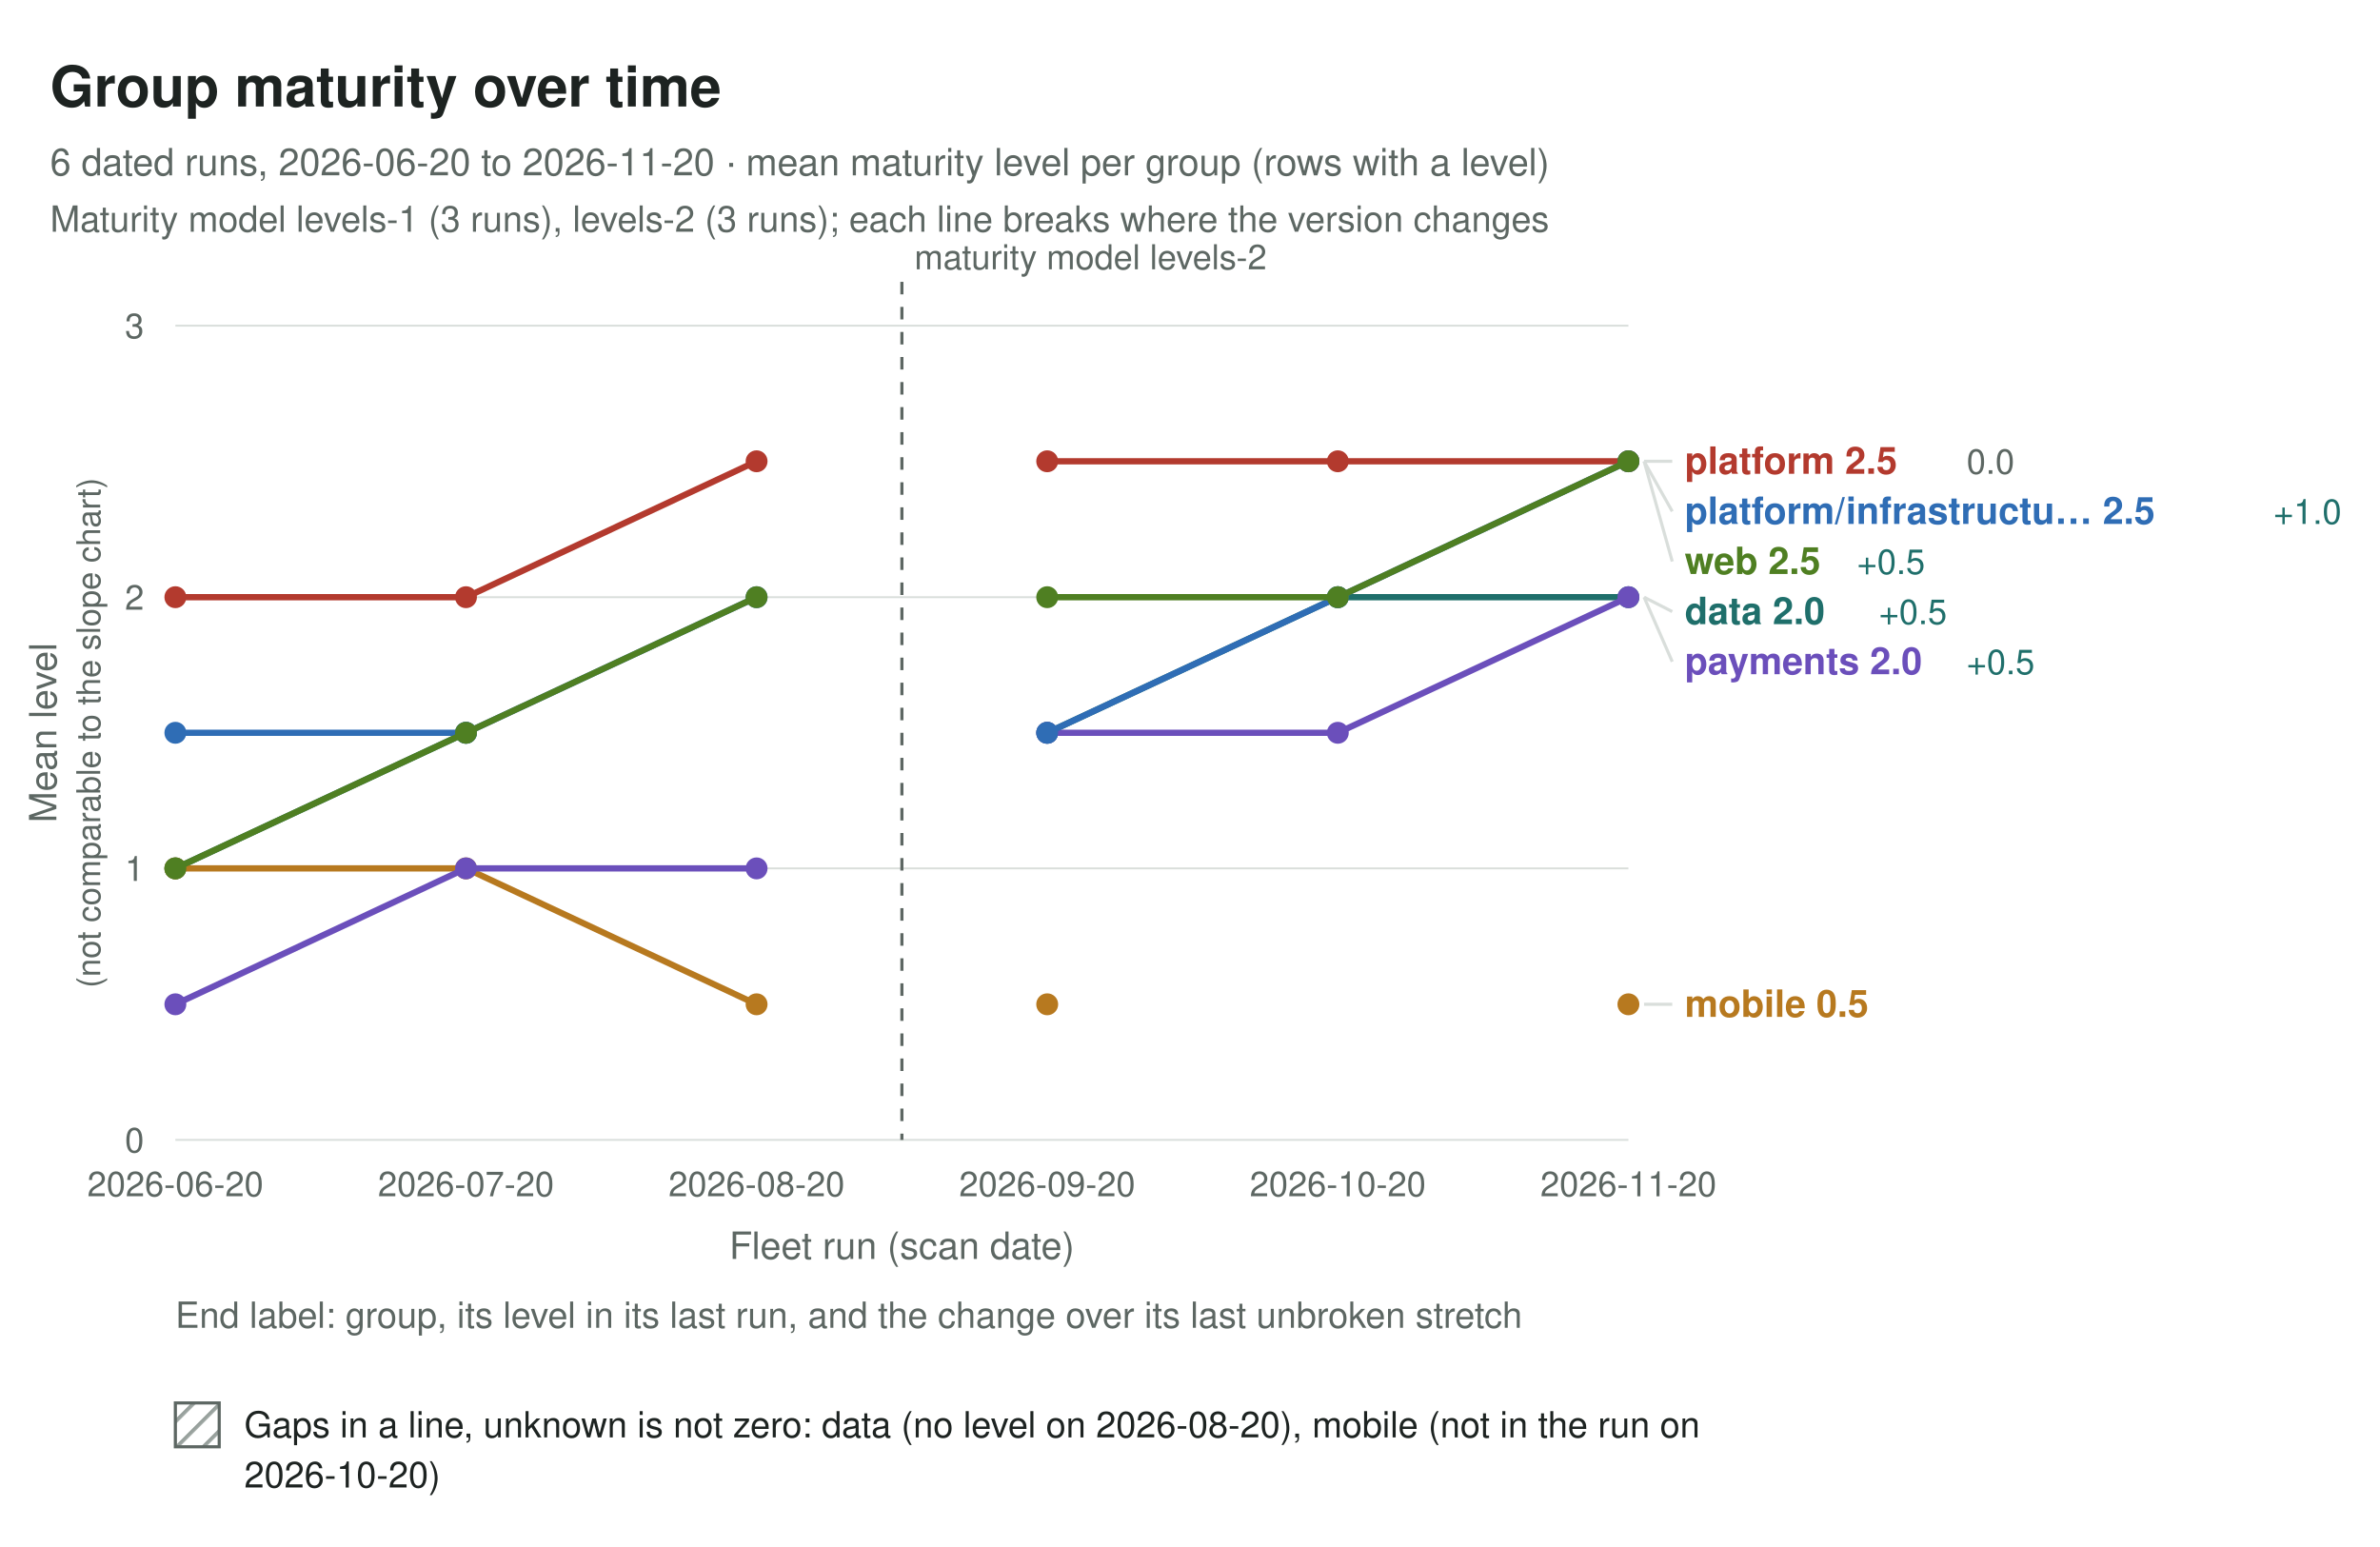
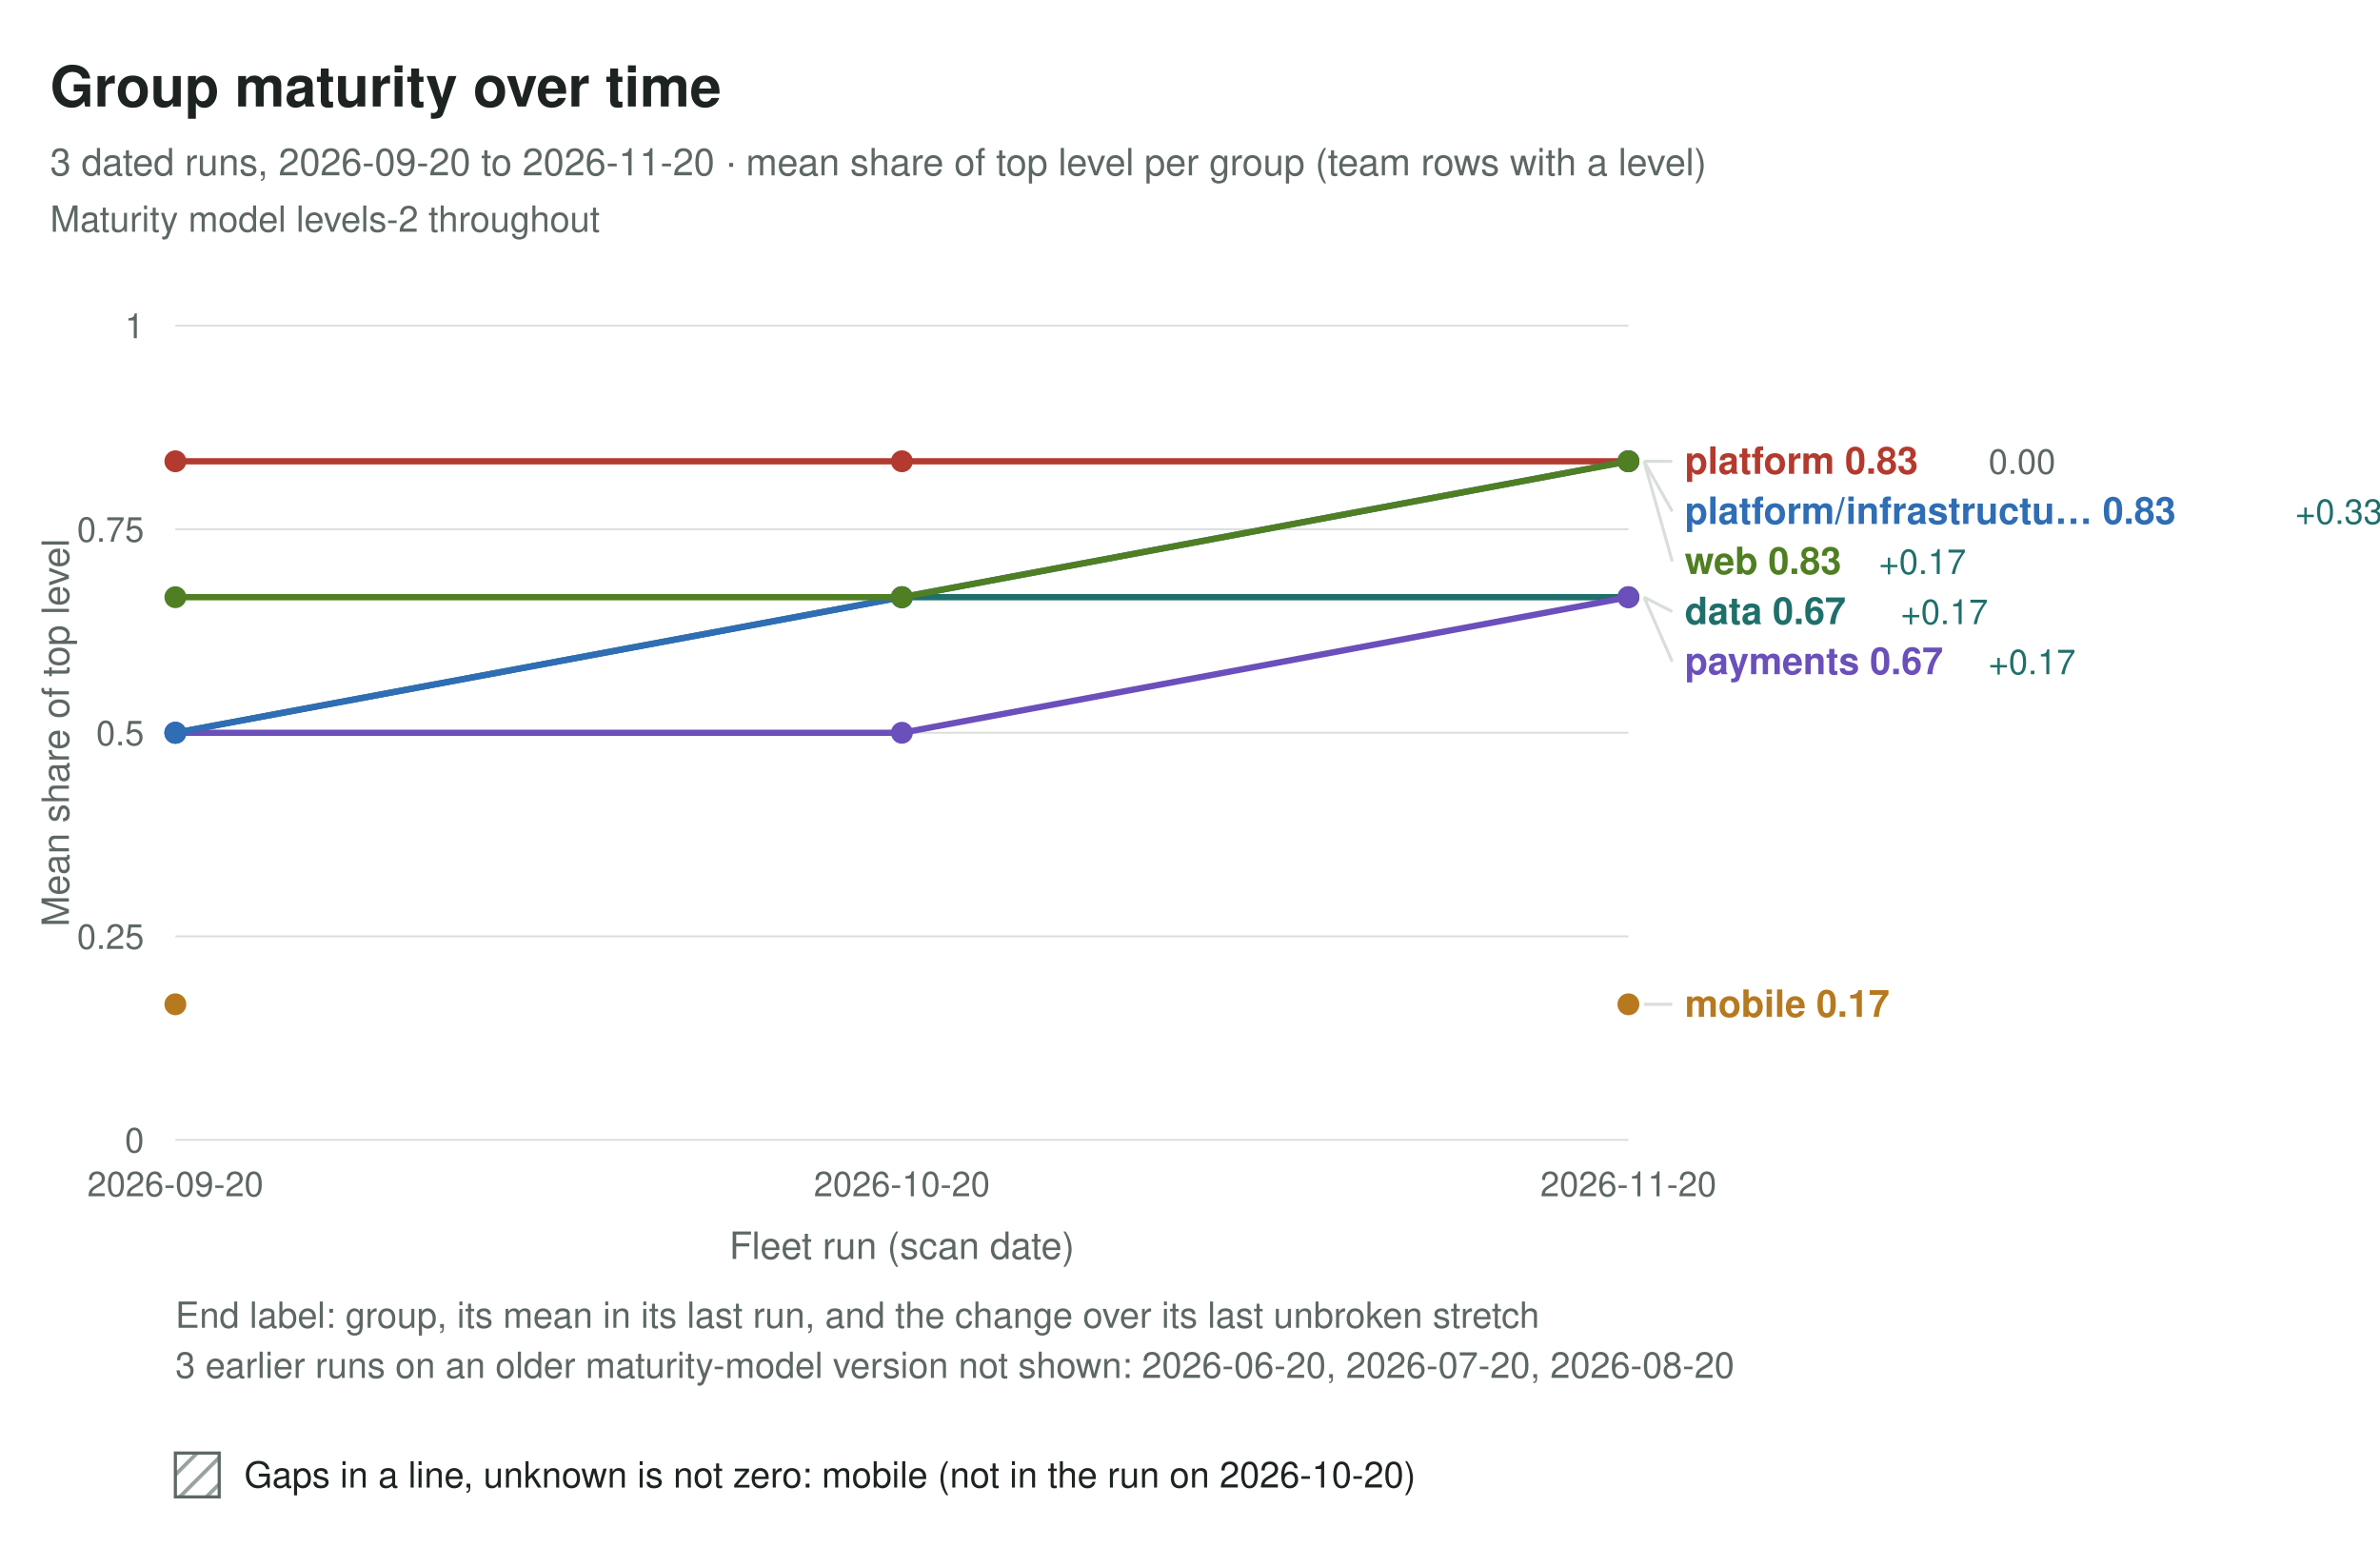
<svg xmlns="http://www.w3.org/2000/svg" viewBox="0 0 760 494" width="760" height="494" role="img">
  <style>text { font-family: -apple-system, BlinkMacSystemFont, "Segoe UI", Helvetica, Arial, sans-serif; }.t-bg,.f-bg{fill:#ffffff}.s-bg{stroke:#ffffff}.t-fg,.f-fg{fill:#1d2321}.s-fg{stroke:#1d2321}.t-muted,.f-muted{fill:#5d6763}.s-muted{stroke:#5d6763}.t-rule,.f-rule{fill:#d9dedb}.s-rule{stroke:#d9dedb}.t-accent,.f-accent{fill:#1f6f6b}.s-accent{stroke:#1f6f6b}.t-bad,.f-bad{fill:#b33a2e}.s-bad{stroke:#b33a2e}.t-warn,.f-warn{fill:#b7791f}.s-warn{stroke:#b7791f}.t-unk,.f-unk{fill:#9aa39f}.s-unk{stroke:#9aa39f}.t-series0,.f-series0{fill:#1f6f6b}.s-series0{stroke:#1f6f6b}.t-series1,.f-series1{fill:#b7791f}.s-series1{stroke:#b7791f}.t-series2,.f-series2{fill:#6b4fbb}.s-series2{stroke:#6b4fbb}.t-series3,.f-series3{fill:#b33a2e}.s-series3{stroke:#b33a2e}.t-series4,.f-series4{fill:#2f6db5}.s-series4{stroke:#2f6db5}.t-series5,.f-series5{fill:#4f7f22}.s-series5{stroke:#4f7f22}.t-series6,.f-series6{fill:#a8458a}.s-series6{stroke:#a8458a}.t-series7,.f-series7{fill:#5d6763}.s-series7{stroke:#5d6763}@media (prefers-color-scheme: dark){.t-bg,.f-bg{fill:#1a201e}.s-bg{stroke:#1a201e}.t-fg,.f-fg{fill:#e6ebe8}.s-fg{stroke:#e6ebe8}.t-muted,.f-muted{fill:#9aa5a0}.s-muted{stroke:#9aa5a0}.t-rule,.f-rule{fill:#2c3532}.s-rule{stroke:#2c3532}.t-accent,.f-accent{fill:#5fb8b1}.s-accent{stroke:#5fb8b1}.t-bad,.f-bad{fill:#ec7a6c}.s-bad{stroke:#ec7a6c}.t-warn,.f-warn{fill:#e0a84a}.s-warn{stroke:#e0a84a}.t-unk,.f-unk{fill:#5f6a66}.s-unk{stroke:#5f6a66}.t-series0,.f-series0{fill:#5fb8b1}.s-series0{stroke:#5fb8b1}.t-series1,.f-series1{fill:#e0a84a}.s-series1{stroke:#e0a84a}.t-series2,.f-series2{fill:#a993f0}.s-series2{stroke:#a993f0}.t-series3,.f-series3{fill:#ec7a6c}.s-series3{stroke:#ec7a6c}.t-series4,.f-series4{fill:#7fb0ec}.s-series4{stroke:#7fb0ec}.t-series5,.f-series5{fill:#9ccc6b}.s-series5{stroke:#9ccc6b}.t-series6,.f-series6{fill:#e08cc8}.s-series6{stroke:#e08cc8}.t-series7,.f-series7{fill:#b5bfba}.s-series7{stroke:#b5bfba}}</style>
  <defs>
    <pattern id="fleet-hatch" width="6" height="6" patternUnits="userSpaceOnUse" patternTransform="rotate(45)">
      <rect width="6" height="6" class="f-bg" />
      <line x1="0" y1="0" x2="0" y2="6" class="s-unk" stroke-width="2.4" />
    </pattern>
  </defs>
  <rect x="0" y="0" width="760" height="494" class="f-bg" />
  <text x="16.0" y="34.0" font-size="18" text-anchor="start" class="t-fg" font-weight="bold">Group maturity over time</text>
-   <text x="16.0" y="56.0" font-size="12" text-anchor="start" class="t-muted">6 dated runs, 2026-06-20 to 2026-11-20 · mean maturity level per group (rows with a level)</text>
-   <text x="16.0" y="74.0" font-size="11.5" text-anchor="start" class="t-muted">Maturity model levels-1 (3 runs), levels-2 (3 runs); each line breaks where the version changes</text>
+   <text x="16.0" y="56.0" font-size="12" text-anchor="start" class="t-muted">3 dated runs, 2026-09-20 to 2026-11-20 · mean share of top level per group (team rows with a level)</text>
+   <text x="16.0" y="74.0" font-size="11.5" text-anchor="start" class="t-muted">Maturity model levels-2 throughout</text>
  <line x1="56.0" y1="364.0" x2="520.0" y2="364.0" class="s-rule" stroke-width="0.6" />
  <text x="46.0" y="368.0" font-size="11" text-anchor="end" class="t-muted">0</text>
-   <line x1="56.0" y1="277.3" x2="520.0" y2="277.3" class="s-rule" stroke-width="0.6" />
-   <text x="46.0" y="281.3" font-size="11" text-anchor="end" class="t-muted">1</text>
-   <line x1="56.0" y1="190.7" x2="520.0" y2="190.7" class="s-rule" stroke-width="0.6" />
-   <text x="46.0" y="194.7" font-size="11" text-anchor="end" class="t-muted">2</text>
+   <line x1="56.0" y1="299.0" x2="520.0" y2="299.0" class="s-rule" stroke-width="0.6" />
+   <text x="46.0" y="303.0" font-size="11" text-anchor="end" class="t-muted">0.25</text>
+   <line x1="56.0" y1="234.0" x2="520.0" y2="234.0" class="s-rule" stroke-width="0.6" />
+   <text x="46.0" y="238.0" font-size="11" text-anchor="end" class="t-muted">0.5</text>
+   <line x1="56.0" y1="169.0" x2="520.0" y2="169.0" class="s-rule" stroke-width="0.6" />
+   <text x="46.0" y="173.0" font-size="11" text-anchor="end" class="t-muted">0.75</text>
  <line x1="56.0" y1="104.0" x2="520.0" y2="104.0" class="s-rule" stroke-width="0.6" />
-   <text x="46.0" y="108.0" font-size="11" text-anchor="end" class="t-muted">3</text>
-   <text x="56.0" y="382.0" font-size="11" text-anchor="middle" class="t-muted">2026-06-20</text>
-   <text x="148.8" y="382.0" font-size="11" text-anchor="middle" class="t-muted">2026-07-20</text>
-   <text x="241.6" y="382.0" font-size="11" text-anchor="middle" class="t-muted">2026-08-20</text>
-   <text x="334.4" y="382.0" font-size="11" text-anchor="middle" class="t-muted">2026-09-20</text>
-   <text x="427.2" y="382.0" font-size="11" text-anchor="middle" class="t-muted">2026-10-20</text>
+   <text x="46.0" y="108.0" font-size="11" text-anchor="end" class="t-muted">1</text>
+   <text x="56.0" y="382.0" font-size="11" text-anchor="middle" class="t-muted">2026-09-20</text>
+   <text x="288.0" y="382.0" font-size="11" text-anchor="middle" class="t-muted">2026-10-20</text>
  <text x="520.0" y="382.0" font-size="11" text-anchor="middle" class="t-muted">2026-11-20</text>
-   <line x1="288.0" y1="90.0" x2="288.0" y2="364.0" class="s-muted" stroke-dasharray="4 4" />
-   <text x="292.0" y="86.0" font-size="11" text-anchor="start" class="t-muted">maturity model levels-2</text>
-   <polyline points="56.0,277.3 148.8,234.0" fill="none" class="s-series0" stroke-width="2" />
-   <circle cx="56.0" cy="277.3" r="3.5" class="f-series0" />
-   <circle cx="148.8" cy="234.0" r="3.5" class="f-series0" />
-   <polyline points="334.4,234.0 427.2,190.7 520.0,190.7" fill="none" class="s-series0" stroke-width="2" />
-   <circle cx="334.4" cy="234.0" r="3.5" class="f-series0" />
-   <circle cx="427.2" cy="190.7" r="3.5" class="f-series0" />
+   <polyline points="56.0,234.0 288.0,190.7 520.0,190.7" fill="none" class="s-series0" stroke-width="2" />
+   <circle cx="56.0" cy="234.0" r="3.5" class="f-series0" />
+   <circle cx="288.0" cy="190.7" r="3.5" class="f-series0" />
  <circle cx="520.0" cy="190.7" r="3.5" class="f-series0" />
-   <polyline points="56.0,277.3 148.8,277.3 241.6,320.7" fill="none" class="s-series1" stroke-width="2" />
-   <circle cx="56.0" cy="277.3" r="3.5" class="f-series1" />
-   <circle cx="148.8" cy="277.3" r="3.5" class="f-series1" />
-   <circle cx="241.6" cy="320.7" r="3.5" class="f-series1" />
-   <circle cx="334.4" cy="320.7" r="3.5" class="f-series1" />
+   <circle cx="56.0" cy="320.7" r="3.5" class="f-series1" />
  <circle cx="520.0" cy="320.7" r="3.5" class="f-series1" />
-   <polyline points="56.0,320.7 148.8,277.3 241.6,277.3" fill="none" class="s-series2" stroke-width="2" />
-   <circle cx="56.0" cy="320.7" r="3.5" class="f-series2" />
-   <circle cx="148.8" cy="277.3" r="3.5" class="f-series2" />
-   <circle cx="241.6" cy="277.3" r="3.5" class="f-series2" />
-   <polyline points="334.4,234.0 427.2,234.0 520.0,190.7" fill="none" class="s-series2" stroke-width="2" />
-   <circle cx="334.4" cy="234.0" r="3.5" class="f-series2" />
-   <circle cx="427.2" cy="234.0" r="3.5" class="f-series2" />
+   <polyline points="56.0,234.0 288.0,234.0 520.0,190.7" fill="none" class="s-series2" stroke-width="2" />
+   <circle cx="56.0" cy="234.0" r="3.5" class="f-series2" />
+   <circle cx="288.0" cy="234.0" r="3.5" class="f-series2" />
  <circle cx="520.0" cy="190.7" r="3.5" class="f-series2" />
-   <polyline points="56.0,190.7 148.8,190.7 241.6,147.3" fill="none" class="s-series3" stroke-width="2" />
-   <circle cx="56.0" cy="190.7" r="3.5" class="f-series3" />
-   <circle cx="148.8" cy="190.7" r="3.5" class="f-series3" />
-   <circle cx="241.6" cy="147.3" r="3.5" class="f-series3" />
-   <polyline points="334.4,147.3 427.2,147.3 520.0,147.3" fill="none" class="s-series3" stroke-width="2" />
-   <circle cx="334.4" cy="147.3" r="3.5" class="f-series3" />
-   <circle cx="427.2" cy="147.3" r="3.5" class="f-series3" />
+   <polyline points="56.0,147.3 288.0,147.3 520.0,147.3" fill="none" class="s-series3" stroke-width="2" />
+   <circle cx="56.0" cy="147.3" r="3.5" class="f-series3" />
+   <circle cx="288.0" cy="147.3" r="3.5" class="f-series3" />
  <circle cx="520.0" cy="147.3" r="3.5" class="f-series3" />
-   <polyline points="56.0,234.0 148.8,234.0 241.6,190.7" fill="none" class="s-series4" stroke-width="2" />
+   <polyline points="56.0,234.0 288.0,190.7 520.0,147.3" fill="none" class="s-series4" stroke-width="2" />
  <circle cx="56.0" cy="234.0" r="3.5" class="f-series4" />
-   <circle cx="148.8" cy="234.0" r="3.5" class="f-series4" />
-   <circle cx="241.6" cy="190.7" r="3.5" class="f-series4" />
-   <polyline points="334.4,234.0 427.2,190.7 520.0,147.3" fill="none" class="s-series4" stroke-width="2" />
-   <circle cx="334.4" cy="234.0" r="3.5" class="f-series4" />
-   <circle cx="427.2" cy="190.7" r="3.5" class="f-series4" />
+   <circle cx="288.0" cy="190.7" r="3.5" class="f-series4" />
  <circle cx="520.0" cy="147.3" r="3.5" class="f-series4" />
-   <polyline points="56.0,277.3 148.8,234.0 241.6,190.7" fill="none" class="s-series5" stroke-width="2" />
-   <circle cx="56.0" cy="277.3" r="3.5" class="f-series5" />
-   <circle cx="148.8" cy="234.0" r="3.5" class="f-series5" />
-   <circle cx="241.6" cy="190.7" r="3.5" class="f-series5" />
-   <polyline points="334.4,190.7 427.2,190.7 520.0,147.3" fill="none" class="s-series5" stroke-width="2" />
-   <circle cx="334.4" cy="190.7" r="3.5" class="f-series5" />
-   <circle cx="427.2" cy="190.7" r="3.5" class="f-series5" />
+   <polyline points="56.0,190.7 288.0,190.7 520.0,147.3" fill="none" class="s-series5" stroke-width="2" />
+   <circle cx="56.0" cy="190.7" r="3.5" class="f-series5" />
+   <circle cx="288.0" cy="190.7" r="3.5" class="f-series5" />
  <circle cx="520.0" cy="147.3" r="3.5" class="f-series5" />
  <line x1="525.0" y1="190.7" x2="534.0" y2="195.3" class="s-rule" stroke-width="1" />
-   <text x="538.0" y="199.3" font-size="12.0" text-anchor="start" class="t-series0" font-weight="600">data 2.0</text>
-   <text x="600.0" y="199.3" font-size="11" text-anchor="start" class="t-accent">+0.5</text>
+   <text x="538.0" y="199.3" font-size="12.0" text-anchor="start" class="t-series0" font-weight="600">data 0.67</text>
+   <text x="607.0" y="199.3" font-size="11" text-anchor="start" class="t-accent">+0.17</text>
  <line x1="525.0" y1="320.7" x2="534.0" y2="320.7" class="s-rule" stroke-width="1" />
-   <text x="538.0" y="324.7" font-size="12.0" text-anchor="start" class="t-series1" font-weight="600">mobile 0.5</text>
+   <text x="538.0" y="324.7" font-size="12.0" text-anchor="start" class="t-series1" font-weight="600">mobile 0.17</text>
  <line x1="525.0" y1="190.7" x2="534.0" y2="211.3" class="s-rule" stroke-width="1" />
-   <text x="538.0" y="215.3" font-size="12.0" text-anchor="start" class="t-series2" font-weight="600">payments 2.0</text>
-   <text x="628.0" y="215.3" font-size="11" text-anchor="start" class="t-accent">+0.5</text>
+   <text x="538.0" y="215.3" font-size="12.0" text-anchor="start" class="t-series2" font-weight="600">payments 0.67</text>
+   <text x="635.0" y="215.3" font-size="11" text-anchor="start" class="t-accent">+0.17</text>
  <line x1="525.0" y1="147.3" x2="534.0" y2="147.3" class="s-rule" stroke-width="1" />
-   <text x="538.0" y="151.3" font-size="12.0" text-anchor="start" class="t-series3" font-weight="600">platform 2.5</text>
-   <text x="628.0" y="151.3" font-size="11" text-anchor="start" class="t-muted">0.0</text>
+   <text x="538.0" y="151.3" font-size="12.0" text-anchor="start" class="t-series3" font-weight="600">platform 0.83</text>
+   <text x="635.0" y="151.3" font-size="11" text-anchor="start" class="t-muted">0.00</text>
  <line x1="525.0" y1="147.3" x2="534.0" y2="163.3" class="s-rule" stroke-width="1" />
-   <text x="538.0" y="167.3" font-size="12.0" text-anchor="start" class="t-series4" font-weight="600">platform/infrastructu… 2.5</text>
-   <text x="726.0" y="167.3" font-size="11" text-anchor="start" class="t-accent">+1.0</text>
+   <text x="538.0" y="167.3" font-size="12.0" text-anchor="start" class="t-series4" font-weight="600">platform/infrastructu… 0.83</text>
+   <text x="733.0" y="167.3" font-size="11" text-anchor="start" class="t-accent">+0.33</text>
  <line x1="525.0" y1="147.3" x2="534.0" y2="179.3" class="s-rule" stroke-width="1" />
-   <text x="538.0" y="183.3" font-size="12.0" text-anchor="start" class="t-series5" font-weight="600">web 2.5</text>
-   <text x="593.0" y="183.3" font-size="11" text-anchor="start" class="t-accent">+0.5</text>
+   <text x="538.0" y="183.3" font-size="12.0" text-anchor="start" class="t-series5" font-weight="600">web 0.83</text>
+   <text x="600.0" y="183.3" font-size="11" text-anchor="start" class="t-accent">+0.17</text>
  <text x="288.0" y="402.0" font-size="12" text-anchor="middle" class="t-muted">Fleet run (scan date)</text>
-   <text x="18.0" y="234.0" font-size="12.0" text-anchor="middle" class="t-muted" transform="rotate(-90 18 234.0)">Mean level</text>
-   <text x="32.0" y="234.0" font-size="10.5" text-anchor="middle" class="t-muted" transform="rotate(-90 32 234.0)">(not comparable to the slope chart)</text>
-   <text x="56.0" y="424.0" font-size="11.5" text-anchor="start" class="t-muted">End label: group, its level in its last run, and the change over its last unbroken stretch</text>
-   <rect x="56.0" y="448.0" width="14.0" height="14.0" fill="url(#fleet-hatch)" class="s-muted" stroke-width="1" />
-   <text x="78.0" y="459.0" font-size="11.5" text-anchor="start" class="t-fg">Gaps in a line, unknown is not zero: data (no level on 2026-08-20), mobile (not in the run on</text>
-   <text x="78.0" y="475.0" font-size="11.5" text-anchor="start" class="t-fg">2026-10-20)</text>
+   <text x="22.0" y="234.0" font-size="12.0" text-anchor="middle" class="t-muted" transform="rotate(-90 22 234.0)">Mean share of top level</text>
+   <text x="56.0" y="424.0" font-size="11.5" text-anchor="start" class="t-muted">End label: group, its mean in its last run, and the change over its last unbroken stretch</text>
+   <text x="56.0" y="440.0" font-size="11.5" text-anchor="start" class="t-muted">3 earlier runs on an older maturity-model version not shown: 2026-06-20, 2026-07-20, 2026-08-20</text>
+   <rect x="56.0" y="464.0" width="14.0" height="14.0" fill="url(#fleet-hatch)" class="s-muted" stroke-width="1" />
+   <text x="78.0" y="475.0" font-size="11.5" text-anchor="start" class="t-fg">Gaps in a line, unknown is not zero: mobile (not in the run on 2026-10-20)</text>
</svg>
